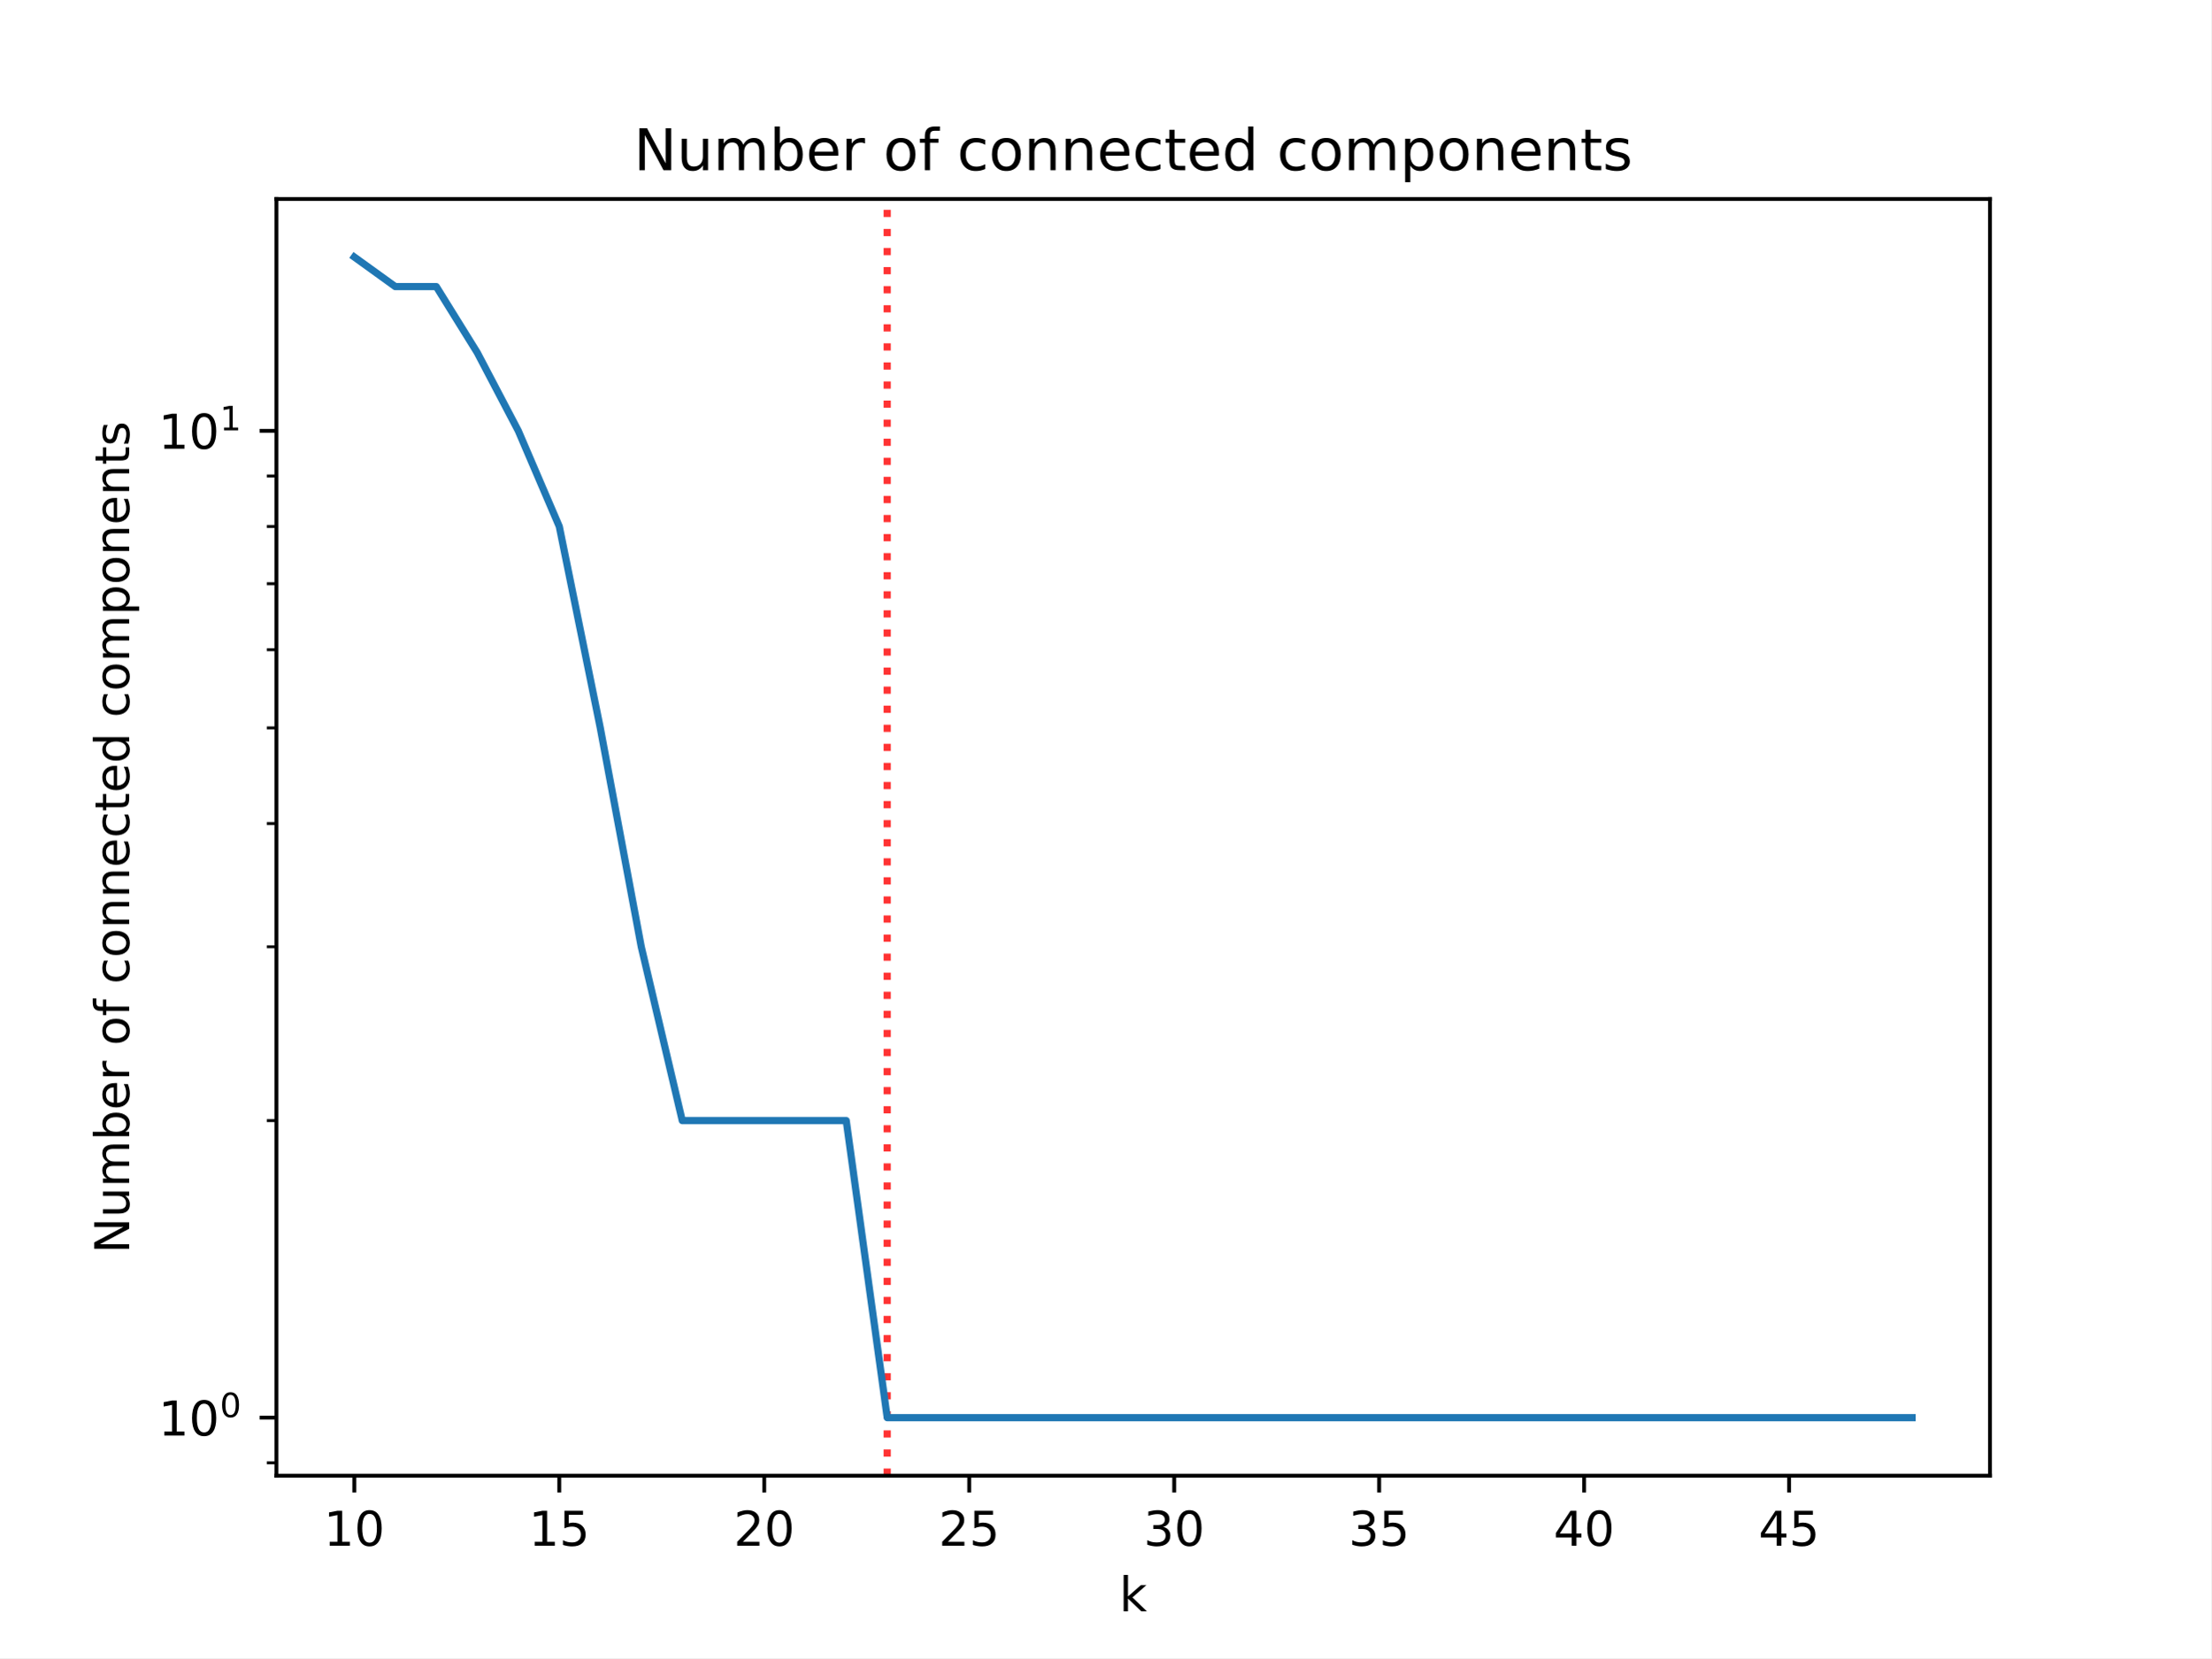
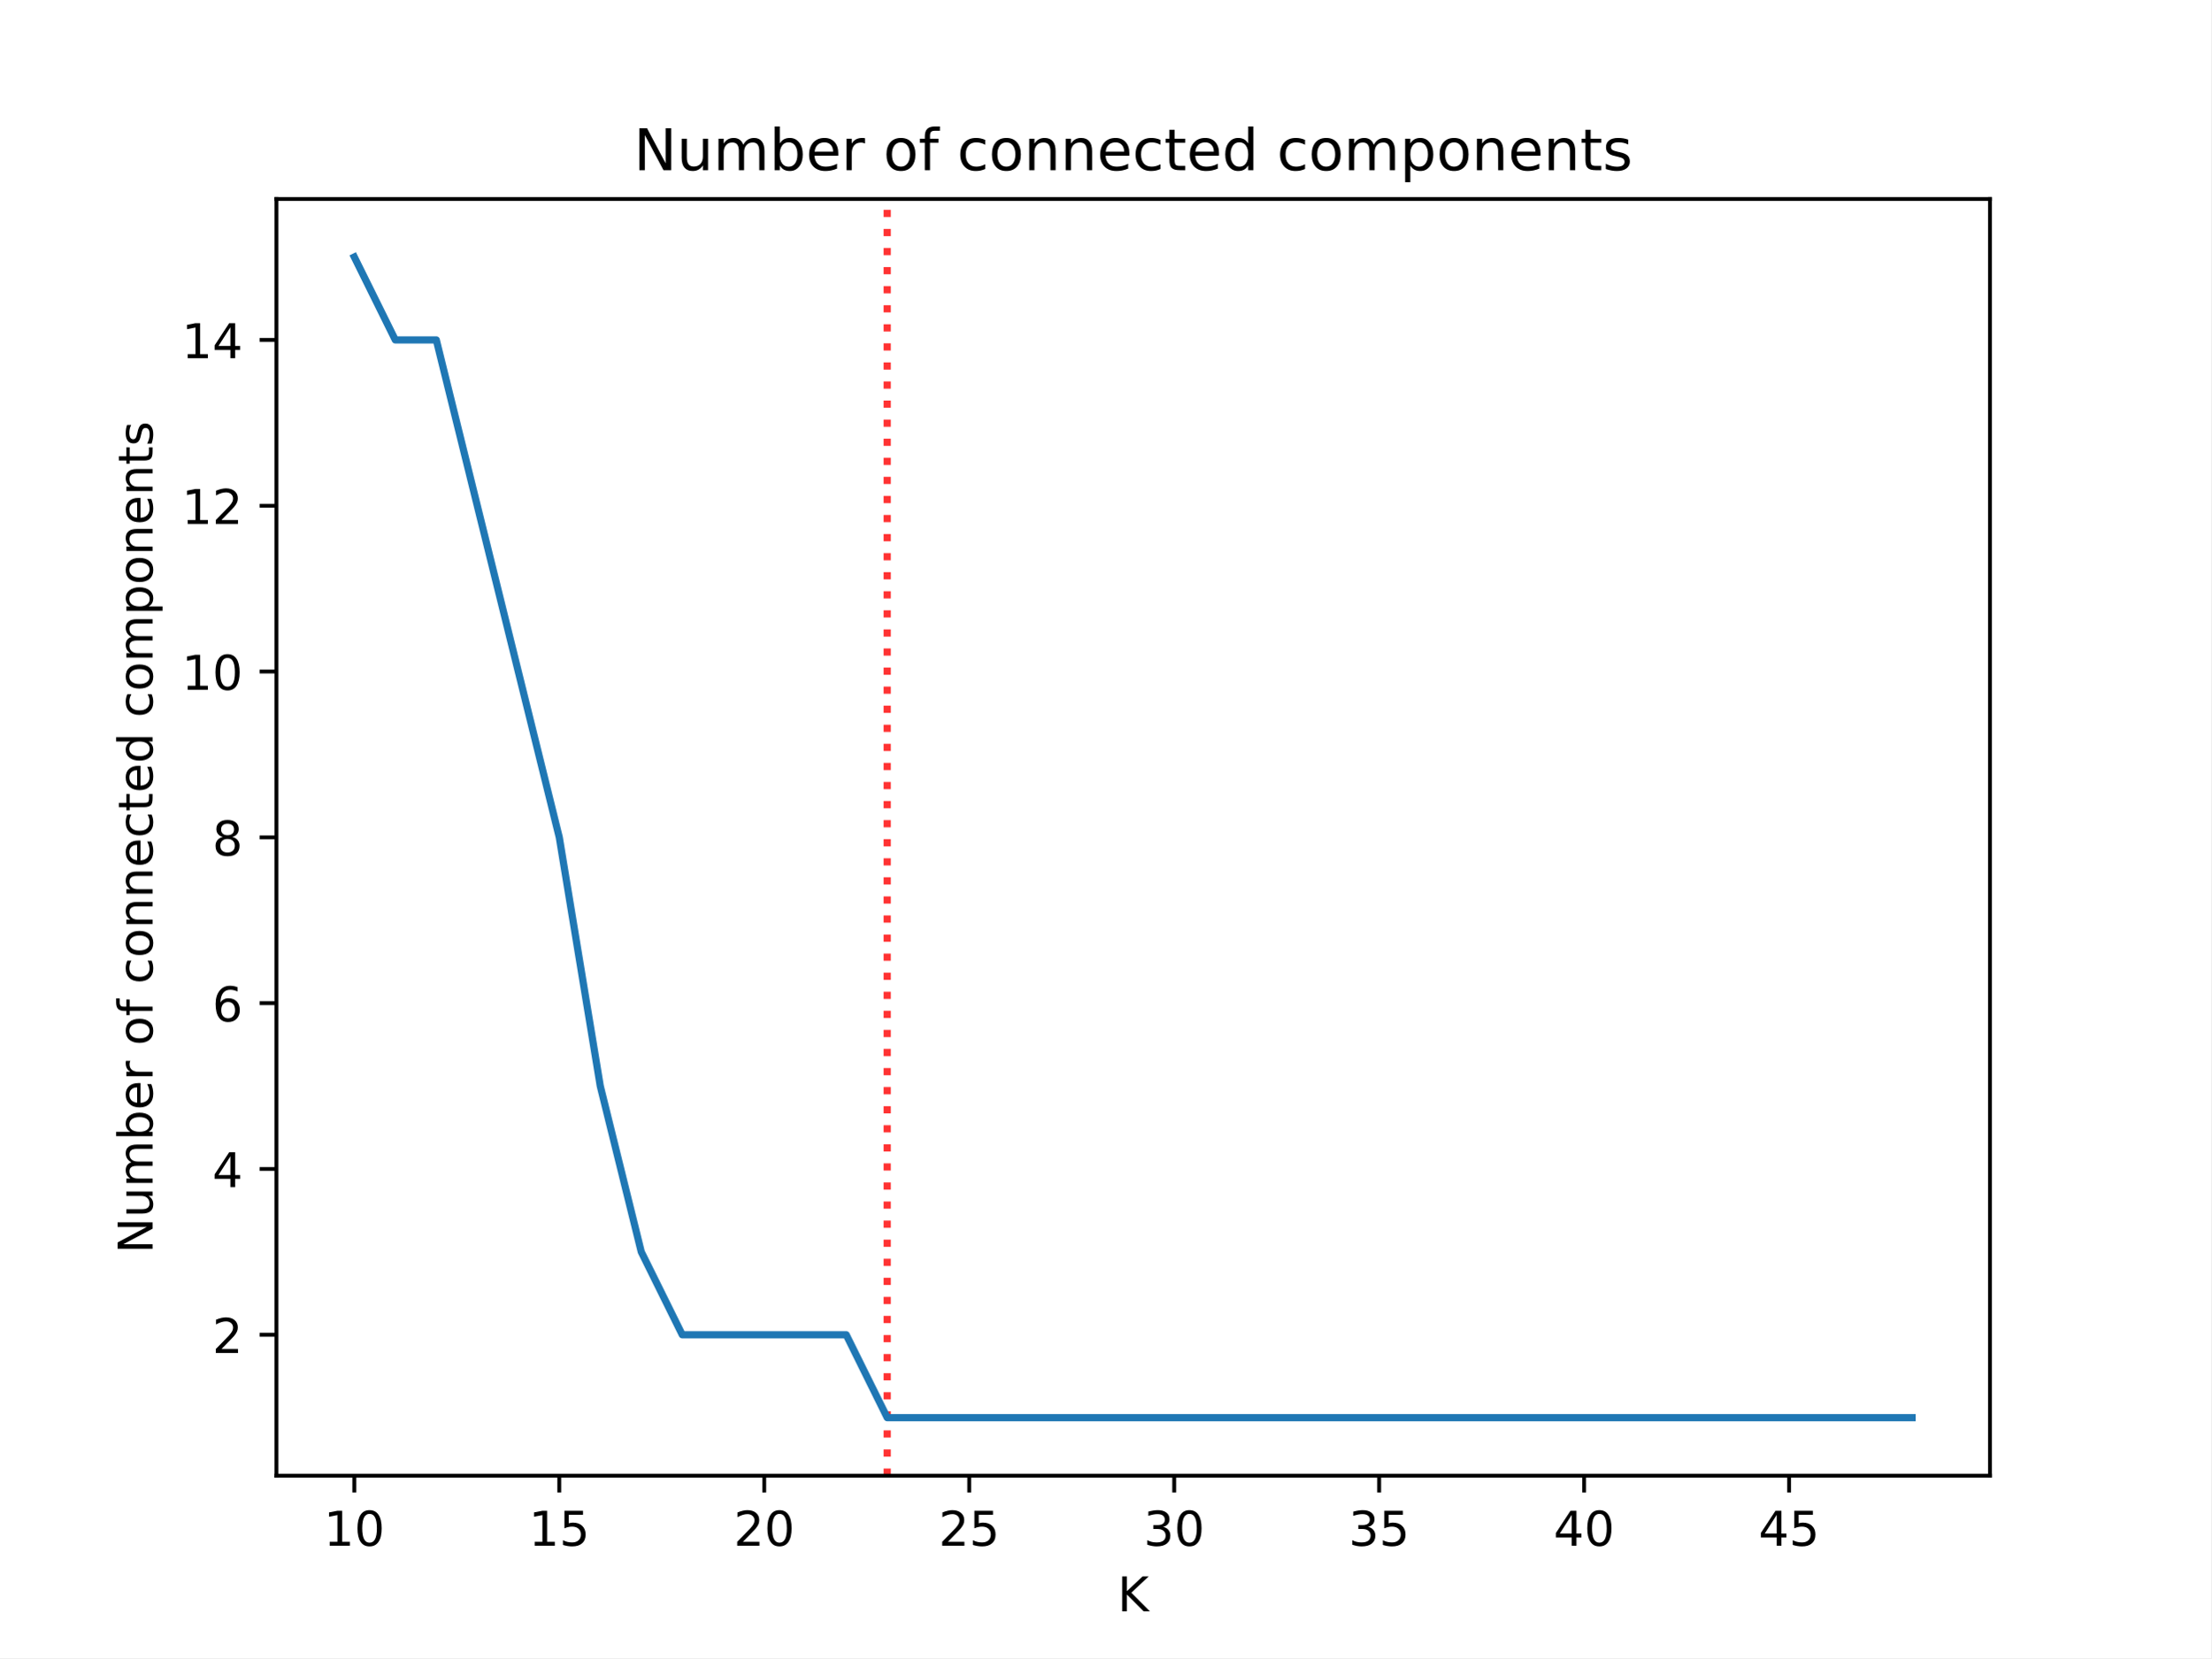
<svg xmlns="http://www.w3.org/2000/svg" xmlns:xlink="http://www.w3.org/1999/xlink" width="460.8pt" height="345.6pt" viewBox="0 0 460.8 345.6" version="1.1">
  <defs>
    <style type="text/css">*{stroke-linejoin: round; stroke-linecap: butt}</style>
  </defs>
  <g id="figure_1">
    <g id="patch_1">
      <path d="M 0 345.6  L 460.8 345.6  L 460.8 0  L 0 0  z " style="fill: #ffffff" />
    </g>
    <g id="axes_1">
      <g id="patch_2">
        <path d="M 57.6 307.584  L 414.72 307.584  L 414.72 41.472  L 57.6 41.472  z " style="fill: #ffffff" />
      </g>
      <g id="matplotlib.axis_1">
        <g id="xtick_1">
          <g id="line2d_1">
            <defs>
-               <path id="m22dee314af" d="M 0 0  L 0 3.5  " style="stroke: #000000; stroke-width: 0.8" />
+               <path id="md459bd0328" d="M 0 0  L 0 3.5  " style="stroke: #000000; stroke-width: 0.8" />
            </defs>
            <g>
-               <use xlink:href="#m22dee314af" x="73.833" y="307.584" style="stroke: #000000; stroke-width: 0.8" />
+               <use xlink:href="#md459bd0328" x="73.833" y="307.584" style="stroke: #000000; stroke-width: 0.8" />
            </g>
          </g>
          <g id="text_1">
-             <g transform="translate(67.47023 322.1824)scale(0.1 -0.1)">
+             <g transform="translate(67.47023 322.1824) scale(0.1 -0.1)">
              <defs>
                <path id="DejaVuSans-31" d="M 794 531  L 1825 531  L 1825 4091  L 703 3866  L 703 4441  L 1819 4666  L 2450 4666  L 2450 531  L 3481 531  L 3481 0  L 794 0  L 794 531  z " transform="scale(0.015625)" />
                <path id="DejaVuSans-30" d="M 2034 4250  Q 1547 4250 1301 3770  Q 1056 3291 1056 2328  Q 1056 1369 1301 889  Q 1547 409 2034 409  Q 2525 409 2770 889  Q 3016 1369 3016 2328  Q 3016 3291 2770 3770  Q 2525 4250 2034 4250  z M 2034 4750  Q 2819 4750 3233 4129  Q 3647 3509 3647 2328  Q 3647 1150 3233 529  Q 2819 -91 2034 -91  Q 1250 -91 836 529  Q 422 1150 422 2328  Q 422 3509 836 4129  Q 1250 4750 2034 4750  z " transform="scale(0.015625)" />
              </defs>
              <use xlink:href="#DejaVuSans-31" />
-               <use xlink:href="#DejaVuSans-30" x="63.623" />
+               <use xlink:href="#DejaVuSans-30" transform="translate(63.62305 0)" />
            </g>
          </g>
        </g>
        <g id="xtick_2">
          <g id="line2d_2">
            <g>
-               <use xlink:href="#m22dee314af" x="116.55" y="307.584" style="stroke: #000000; stroke-width: 0.8" />
+               <use xlink:href="#md459bd0328" x="116.55" y="307.584" style="stroke: #000000; stroke-width: 0.8" />
            </g>
          </g>
          <g id="text_2">
-             <g transform="translate(110.1879 322.1824)scale(0.1 -0.1)">
+             <g transform="translate(110.1879 322.1824) scale(0.1 -0.1)">
              <defs>
                <path id="DejaVuSans-35" d="M 691 4666  L 3169 4666  L 3169 4134  L 1269 4134  L 1269 2991  Q 1406 3038 1543 3061  Q 1681 3084 1819 3084  Q 2600 3084 3056 2656  Q 3513 2228 3513 1497  Q 3513 744 3044 326  Q 2575 -91 1722 -91  Q 1428 -91 1123 -41  Q 819 9 494 109  L 494 744  Q 775 591 1075 516  Q 1375 441 1709 441  Q 2250 441 2565 725  Q 2881 1009 2881 1497  Q 2881 1984 2565 2268  Q 2250 2553 1709 2553  Q 1456 2553 1204 2497  Q 953 2441 691 2322  L 691 4666  z " transform="scale(0.015625)" />
              </defs>
              <use xlink:href="#DejaVuSans-31" />
-               <use xlink:href="#DejaVuSans-35" x="63.623" />
+               <use xlink:href="#DejaVuSans-35" transform="translate(63.62305 0)" />
            </g>
          </g>
        </g>
        <g id="xtick_3">
          <g id="line2d_3">
            <g>
-               <use xlink:href="#m22dee314af" x="159.268" y="307.584" style="stroke: #000000; stroke-width: 0.8" />
+               <use xlink:href="#md459bd0328" x="159.268" y="307.584" style="stroke: #000000; stroke-width: 0.8" />
            </g>
          </g>
          <g id="text_3">
-             <g transform="translate(152.9056 322.1824)scale(0.1 -0.1)">
+             <g transform="translate(152.9056 322.1824) scale(0.1 -0.1)">
              <defs>
                <path id="DejaVuSans-32" d="M 1228 531  L 3431 531  L 3431 0  L 469 0  L 469 531  Q 828 903 1448 1529  Q 2069 2156 2228 2338  Q 2531 2678 2651 2914  Q 2772 3150 2772 3378  Q 2772 3750 2511 3984  Q 2250 4219 1831 4219  Q 1534 4219 1204 4116  Q 875 4013 500 3803  L 500 4441  Q 881 4594 1212 4672  Q 1544 4750 1819 4750  Q 2544 4750 2975 4387  Q 3406 4025 3406 3419  Q 3406 3131 3298 2873  Q 3191 2616 2906 2266  Q 2828 2175 2409 1742  Q 1991 1309 1228 531  z " transform="scale(0.015625)" />
              </defs>
              <use xlink:href="#DejaVuSans-32" />
-               <use xlink:href="#DejaVuSans-30" x="63.623" />
+               <use xlink:href="#DejaVuSans-30" transform="translate(63.62305 0)" />
            </g>
          </g>
        </g>
        <g id="xtick_4">
          <g id="line2d_4">
            <g>
-               <use xlink:href="#m22dee314af" x="201.986" y="307.584" style="stroke: #000000; stroke-width: 0.8" />
+               <use xlink:href="#md459bd0328" x="201.986" y="307.584" style="stroke: #000000; stroke-width: 0.8" />
            </g>
          </g>
          <g id="text_4">
-             <g transform="translate(195.6233 322.1824)scale(0.1 -0.1)">
+             <g transform="translate(195.6233 322.1824) scale(0.1 -0.1)">
              <use xlink:href="#DejaVuSans-32" />
-               <use xlink:href="#DejaVuSans-35" x="63.623" />
+               <use xlink:href="#DejaVuSans-35" transform="translate(63.62305 0)" />
            </g>
          </g>
        </g>
        <g id="xtick_5">
          <g id="line2d_5">
            <g>
-               <use xlink:href="#m22dee314af" x="244.704" y="307.584" style="stroke: #000000; stroke-width: 0.8" />
+               <use xlink:href="#md459bd0328" x="244.704" y="307.584" style="stroke: #000000; stroke-width: 0.8" />
            </g>
          </g>
          <g id="text_5">
-             <g transform="translate(238.341 322.1824)scale(0.1 -0.1)">
+             <g transform="translate(238.341 322.1824) scale(0.1 -0.1)">
              <defs>
                <path id="DejaVuSans-33" d="M 2597 2516  Q 3050 2419 3304 2112  Q 3559 1806 3559 1356  Q 3559 666 3084 287  Q 2609 -91 1734 -91  Q 1441 -91 1130 -33  Q 819 25 488 141  L 488 750  Q 750 597 1062 519  Q 1375 441 1716 441  Q 2309 441 2620 675  Q 2931 909 2931 1356  Q 2931 1769 2642 2001  Q 2353 2234 1838 2234  L 1294 2234  L 1294 2753  L 1863 2753  Q 2328 2753 2575 2939  Q 2822 3125 2822 3475  Q 2822 3834 2567 4026  Q 2313 4219 1838 4219  Q 1578 4219 1281 4162  Q 984 4106 628 3988  L 628 4550  Q 988 4650 1302 4700  Q 1616 4750 1894 4750  Q 2613 4750 3031 4423  Q 3450 4097 3450 3541  Q 3450 3153 3228 2886  Q 3006 2619 2597 2516  z " transform="scale(0.015625)" />
              </defs>
              <use xlink:href="#DejaVuSans-33" />
-               <use xlink:href="#DejaVuSans-30" x="63.623" />
+               <use xlink:href="#DejaVuSans-30" transform="translate(63.62305 0)" />
            </g>
          </g>
        </g>
        <g id="xtick_6">
          <g id="line2d_6">
            <g>
-               <use xlink:href="#m22dee314af" x="287.421" y="307.584" style="stroke: #000000; stroke-width: 0.8" />
+               <use xlink:href="#md459bd0328" x="287.421" y="307.584" style="stroke: #000000; stroke-width: 0.8" />
            </g>
          </g>
          <g id="text_6">
-             <g transform="translate(281.0587 322.1824)scale(0.1 -0.1)">
+             <g transform="translate(281.0587 322.1824) scale(0.1 -0.1)">
              <use xlink:href="#DejaVuSans-33" />
-               <use xlink:href="#DejaVuSans-35" x="63.623" />
+               <use xlink:href="#DejaVuSans-35" transform="translate(63.62305 0)" />
            </g>
          </g>
        </g>
        <g id="xtick_7">
          <g id="line2d_7">
            <g>
-               <use xlink:href="#m22dee314af" x="330.139" y="307.584" style="stroke: #000000; stroke-width: 0.8" />
+               <use xlink:href="#md459bd0328" x="330.139" y="307.584" style="stroke: #000000; stroke-width: 0.8" />
            </g>
          </g>
          <g id="text_7">
-             <g transform="translate(323.7764 322.1824)scale(0.1 -0.1)">
+             <g transform="translate(323.7764 322.1824) scale(0.1 -0.1)">
              <defs>
                <path id="DejaVuSans-34" d="M 2419 4116  L 825 1625  L 2419 1625  L 2419 4116  z M 2253 4666  L 3047 4666  L 3047 1625  L 3713 1625  L 3713 1100  L 3047 1100  L 3047 0  L 2419 0  L 2419 1100  L 313 1100  L 313 1709  L 2253 4666  z " transform="scale(0.015625)" />
              </defs>
              <use xlink:href="#DejaVuSans-34" />
-               <use xlink:href="#DejaVuSans-30" x="63.623" />
+               <use xlink:href="#DejaVuSans-30" transform="translate(63.62305 0)" />
            </g>
          </g>
        </g>
        <g id="xtick_8">
          <g id="line2d_8">
            <g>
-               <use xlink:href="#m22dee314af" x="372.857" y="307.584" style="stroke: #000000; stroke-width: 0.8" />
+               <use xlink:href="#md459bd0328" x="372.857" y="307.584" style="stroke: #000000; stroke-width: 0.8" />
            </g>
          </g>
          <g id="text_8">
-             <g transform="translate(366.4942 322.1824)scale(0.1 -0.1)">
+             <g transform="translate(366.4942 322.1824) scale(0.1 -0.1)">
              <use xlink:href="#DejaVuSans-34" />
-               <use xlink:href="#DejaVuSans-35" x="63.623" />
+               <use xlink:href="#DejaVuSans-35" transform="translate(63.62305 0)" />
            </g>
          </g>
        </g>
        <g id="text_9">
-           <g transform="translate(233.2647 335.8606)scale(0.1 -0.1)">
+           <g transform="translate(232.8811 335.8606) scale(0.1 -0.1)">
            <defs>
-               <path id="DejaVuSans-6b" d="M 581 4863  L 1159 4863  L 1159 1991  L 2875 3500  L 3609 3500  L 1753 1863  L 3688 0  L 2938 0  L 1159 1709  L 1159 0  L 581 0  L 581 4863  z " transform="scale(0.015625)" />
+               <path id="DejaVuSans-4b" d="M 628 4666  L 1259 4666  L 1259 2694  L 3353 4666  L 4166 4666  L 1850 2491  L 4331 0  L 3500 0  L 1259 2247  L 1259 0  L 628 0  L 628 4666  z " transform="scale(0.015625)" />
            </defs>
-             <use xlink:href="#DejaVuSans-6b" />
+             <use xlink:href="#DejaVuSans-4b" />
          </g>
        </g>
      </g>
      <g id="matplotlib.axis_2">
        <g id="ytick_1">
          <g id="line2d_9">
            <defs>
-               <path id="m552bb4e911" d="M 0 0  L -3.5 0  " style="stroke: #000000; stroke-width: 0.8" />
+               <path id="ma2ff7b4ae8" d="M 0 0  L -3.5 0  " style="stroke: #000000; stroke-width: 0.8" />
            </defs>
            <g>
-               <use xlink:href="#m552bb4e911" x="57.6" y="295.488" style="stroke: #000000; stroke-width: 0.8" />
+               <use xlink:href="#ma2ff7b4ae8" x="57.6" y="278.208" style="stroke: #000000; stroke-width: 0.8" />
            </g>
          </g>
          <g id="text_10">
-             <g transform="translate(33 299.2872)scale(0.1 -0.1)">
-               <use xlink:href="#DejaVuSans-31" transform="translate(0 0.765625)" />
-               <use xlink:href="#DejaVuSans-30" transform="translate(63.62305 0.765625)" />
-               <use xlink:href="#DejaVuSans-30" transform="translate(128.2031 39.04688)scale(0.7)" />
+             <g transform="translate(44.2375 282.0072) scale(0.1 -0.1)">
+               <use xlink:href="#DejaVuSans-32" />
            </g>
          </g>
        </g>
        <g id="ytick_2">
          <g id="line2d_10">
            <g>
-               <use xlink:href="#m552bb4e911" x="57.6" y="89.79" style="stroke: #000000; stroke-width: 0.8" />
+               <use xlink:href="#ma2ff7b4ae8" x="57.6" y="243.648" style="stroke: #000000; stroke-width: 0.8" />
            </g>
          </g>
          <g id="text_11">
-             <g transform="translate(33 93.58889)scale(0.1 -0.1)">
-               <use xlink:href="#DejaVuSans-31" transform="translate(0 0.684375)" />
-               <use xlink:href="#DejaVuSans-30" transform="translate(63.62305 0.684375)" />
-               <use xlink:href="#DejaVuSans-31" transform="translate(128.2031 38.96563)scale(0.7)" />
+             <g transform="translate(44.2375 247.4472) scale(0.1 -0.1)">
+               <use xlink:href="#DejaVuSans-34" />
            </g>
          </g>
        </g>
        <g id="ytick_3">
          <g id="line2d_11">
-             <defs>
-               <path id="mb77734542b" d="M 0 0  L -2 0  " style="stroke: #000000; stroke-width: 0.6" />
-             </defs>
-             <g>
-               <use xlink:href="#mb77734542b" x="57.6" y="304.9" style="stroke: #000000; stroke-width: 0.6" />
+             <g>
+               <use xlink:href="#ma2ff7b4ae8" x="57.6" y="209.088" style="stroke: #000000; stroke-width: 0.8" />
+             </g>
+           </g>
+           <g id="text_12">
+             <g transform="translate(44.2375 212.8872) scale(0.1 -0.1)">
+               <defs>
+                 <path id="DejaVuSans-36" d="M 2113 2584  Q 1688 2584 1439 2293  Q 1191 2003 1191 1497  Q 1191 994 1439 701  Q 1688 409 2113 409  Q 2538 409 2786 701  Q 3034 994 3034 1497  Q 3034 2003 2786 2293  Q 2538 2584 2113 2584  z M 3366 4563  L 3366 3988  Q 3128 4100 2886 4159  Q 2644 4219 2406 4219  Q 1781 4219 1451 3797  Q 1122 3375 1075 2522  Q 1259 2794 1537 2939  Q 1816 3084 2150 3084  Q 2853 3084 3261 2657  Q 3669 2231 3669 1497  Q 3669 778 3244 343  Q 2819 -91 2113 -91  Q 1303 -91 875 529  Q 447 1150 447 2328  Q 447 3434 972 4092  Q 1497 4750 2381 4750  Q 2619 4750 2861 4703  Q 3103 4656 3366 4563  z " transform="scale(0.015625)" />
+               </defs>
+               <use xlink:href="#DejaVuSans-36" />
            </g>
          </g>
        </g>
        <g id="ytick_4">
          <g id="line2d_12">
            <g>
-               <use xlink:href="#mb77734542b" x="57.6" y="233.567" style="stroke: #000000; stroke-width: 0.6" />
+               <use xlink:href="#ma2ff7b4ae8" x="57.6" y="174.528" style="stroke: #000000; stroke-width: 0.8" />
+             </g>
+           </g>
+           <g id="text_13">
+             <g transform="translate(44.2375 178.3272) scale(0.1 -0.1)">
+               <defs>
+                 <path id="DejaVuSans-38" d="M 2034 2216  Q 1584 2216 1326 1975  Q 1069 1734 1069 1313  Q 1069 891 1326 650  Q 1584 409 2034 409  Q 2484 409 2743 651  Q 3003 894 3003 1313  Q 3003 1734 2745 1975  Q 2488 2216 2034 2216  z M 1403 2484  Q 997 2584 770 2862  Q 544 3141 544 3541  Q 544 4100 942 4425  Q 1341 4750 2034 4750  Q 2731 4750 3128 4425  Q 3525 4100 3525 3541  Q 3525 3141 3298 2862  Q 3072 2584 2669 2484  Q 3125 2378 3379 2068  Q 3634 1759 3634 1313  Q 3634 634 3220 271  Q 2806 -91 2034 -91  Q 1263 -91 848 271  Q 434 634 434 1313  Q 434 1759 690 2068  Q 947 2378 1403 2484  z M 1172 3481  Q 1172 3119 1398 2916  Q 1625 2713 2034 2713  Q 2441 2713 2670 2916  Q 2900 3119 2900 3481  Q 2900 3844 2670 4047  Q 2441 4250 2034 4250  Q 1625 4250 1398 4047  Q 1172 3844 1172 3481  z " transform="scale(0.015625)" />
+               </defs>
+               <use xlink:href="#DejaVuSans-38" />
            </g>
          </g>
        </g>
        <g id="ytick_5">
          <g id="line2d_13">
            <g>
-               <use xlink:href="#mb77734542b" x="57.6" y="197.345" style="stroke: #000000; stroke-width: 0.6" />
+               <use xlink:href="#ma2ff7b4ae8" x="57.6" y="139.968" style="stroke: #000000; stroke-width: 0.8" />
+             </g>
+           </g>
+           <g id="text_14">
+             <g transform="translate(37.875 143.7672) scale(0.1 -0.1)">
+               <use xlink:href="#DejaVuSans-31" />
+               <use xlink:href="#DejaVuSans-30" transform="translate(63.62305 0)" />
            </g>
          </g>
        </g>
        <g id="ytick_6">
          <g id="line2d_14">
            <g>
-               <use xlink:href="#mb77734542b" x="57.6" y="171.645" style="stroke: #000000; stroke-width: 0.6" />
+               <use xlink:href="#ma2ff7b4ae8" x="57.6" y="105.408" style="stroke: #000000; stroke-width: 0.8" />
+             </g>
+           </g>
+           <g id="text_15">
+             <g transform="translate(37.875 109.2072) scale(0.1 -0.1)">
+               <use xlink:href="#DejaVuSans-31" />
+               <use xlink:href="#DejaVuSans-32" transform="translate(63.62305 0)" />
            </g>
          </g>
        </g>
        <g id="ytick_7">
          <g id="line2d_15">
            <g>
-               <use xlink:href="#mb77734542b" x="57.6" y="151.711" style="stroke: #000000; stroke-width: 0.6" />
-             </g>
-           </g>
-         </g>
-         <g id="ytick_8">
-           <g id="line2d_16">
-             <g>
-               <use xlink:href="#mb77734542b" x="57.6" y="135.424" style="stroke: #000000; stroke-width: 0.6" />
-             </g>
-           </g>
-         </g>
-         <g id="ytick_9">
-           <g id="line2d_17">
-             <g>
-               <use xlink:href="#mb77734542b" x="57.6" y="121.653" style="stroke: #000000; stroke-width: 0.6" />
-             </g>
-           </g>
-         </g>
-         <g id="ytick_10">
-           <g id="line2d_18">
-             <g>
-               <use xlink:href="#mb77734542b" x="57.6" y="109.724" style="stroke: #000000; stroke-width: 0.6" />
-             </g>
-           </g>
-         </g>
-         <g id="ytick_11">
-           <g id="line2d_19">
-             <g>
-               <use xlink:href="#mb77734542b" x="57.6" y="99.202" style="stroke: #000000; stroke-width: 0.6" />
-             </g>
-           </g>
-         </g>
-         <g id="text_12">
-           <g transform="translate(26.92031 261.2749)rotate(-90)scale(0.1 -0.1)">
+               <use xlink:href="#ma2ff7b4ae8" x="57.6" y="70.848" style="stroke: #000000; stroke-width: 0.8" />
+             </g>
+           </g>
+           <g id="text_16">
+             <g transform="translate(37.875 74.64722) scale(0.1 -0.1)">
+               <use xlink:href="#DejaVuSans-31" />
+               <use xlink:href="#DejaVuSans-34" transform="translate(63.62305 0)" />
+             </g>
+           </g>
+         </g>
+         <g id="text_17">
+           <g transform="translate(31.79531 261.2749) rotate(-90) scale(0.1 -0.1)">
            <defs>
              <path id="DejaVuSans-4e" d="M 628 4666  L 1478 4666  L 3547 763  L 3547 4666  L 4159 4666  L 4159 0  L 3309 0  L 1241 3903  L 1241 0  L 628 0  L 628 4666  z " transform="scale(0.015625)" />
              <path id="DejaVuSans-75" d="M 544 1381  L 544 3500  L 1119 3500  L 1119 1403  Q 1119 906 1312 657  Q 1506 409 1894 409  Q 2359 409 2629 706  Q 2900 1003 2900 1516  L 2900 3500  L 3475 3500  L 3475 0  L 2900 0  L 2900 538  Q 2691 219 2414 64  Q 2138 -91 1772 -91  Q 1169 -91 856 284  Q 544 659 544 1381  z M 1991 3584  L 1991 3584  z " transform="scale(0.015625)" />
              <path id="DejaVuSans-6d" d="M 3328 2828  Q 3544 3216 3844 3400  Q 4144 3584 4550 3584  Q 5097 3584 5394 3201  Q 5691 2819 5691 2113  L 5691 0  L 5113 0  L 5113 2094  Q 5113 2597 4934 2840  Q 4756 3084 4391 3084  Q 3944 3084 3684 2787  Q 3425 2491 3425 1978  L 3425 0  L 2847 0  L 2847 2094  Q 2847 2600 2669 2842  Q 2491 3084 2119 3084  Q 1678 3084 1418 2786  Q 1159 2488 1159 1978  L 1159 0  L 581 0  L 581 3500  L 1159 3500  L 1159 2956  Q 1356 3278 1631 3431  Q 1906 3584 2284 3584  Q 2666 3584 2933 3390  Q 3200 3197 3328 2828  z " transform="scale(0.015625)" />
              <path id="DejaVuSans-62" d="M 3116 1747  Q 3116 2381 2855 2742  Q 2594 3103 2138 3103  Q 1681 3103 1420 2742  Q 1159 2381 1159 1747  Q 1159 1113 1420 752  Q 1681 391 2138 391  Q 2594 391 2855 752  Q 3116 1113 3116 1747  z M 1159 2969  Q 1341 3281 1617 3432  Q 1894 3584 2278 3584  Q 2916 3584 3314 3078  Q 3713 2572 3713 1747  Q 3713 922 3314 415  Q 2916 -91 2278 -91  Q 1894 -91 1617 61  Q 1341 213 1159 525  L 1159 0  L 581 0  L 581 4863  L 1159 4863  L 1159 2969  z " transform="scale(0.015625)" />
              <path id="DejaVuSans-65" d="M 3597 1894  L 3597 1613  L 953 1613  Q 991 1019 1311 708  Q 1631 397 2203 397  Q 2534 397 2845 478  Q 3156 559 3463 722  L 3463 178  Q 3153 47 2828 -22  Q 2503 -91 2169 -91  Q 1331 -91 842 396  Q 353 884 353 1716  Q 353 2575 817 3079  Q 1281 3584 2069 3584  Q 2775 3584 3186 3129  Q 3597 2675 3597 1894  z M 3022 2063  Q 3016 2534 2758 2815  Q 2500 3097 2075 3097  Q 1594 3097 1305 2825  Q 1016 2553 972 2059  L 3022 2063  z " transform="scale(0.015625)" />
              <path id="DejaVuSans-72" d="M 2631 2963  Q 2534 3019 2420 3045  Q 2306 3072 2169 3072  Q 1681 3072 1420 2755  Q 1159 2438 1159 1844  L 1159 0  L 581 0  L 581 3500  L 1159 3500  L 1159 2956  Q 1341 3275 1631 3429  Q 1922 3584 2338 3584  Q 2397 3584 2469 3576  Q 2541 3569 2628 3553  L 2631 2963  z " transform="scale(0.015625)" />
              <path id="DejaVuSans-20" transform="scale(0.015625)" />
              <path id="DejaVuSans-6f" d="M 1959 3097  Q 1497 3097 1228 2736  Q 959 2375 959 1747  Q 959 1119 1226 758  Q 1494 397 1959 397  Q 2419 397 2687 759  Q 2956 1122 2956 1747  Q 2956 2369 2687 2733  Q 2419 3097 1959 3097  z M 1959 3584  Q 2709 3584 3137 3096  Q 3566 2609 3566 1747  Q 3566 888 3137 398  Q 2709 -91 1959 -91  Q 1206 -91 779 398  Q 353 888 353 1747  Q 353 2609 779 3096  Q 1206 3584 1959 3584  z " transform="scale(0.015625)" />
              <path id="DejaVuSans-66" d="M 2375 4863  L 2375 4384  L 1825 4384  Q 1516 4384 1395 4259  Q 1275 4134 1275 3809  L 1275 3500  L 2222 3500  L 2222 3053  L 1275 3053  L 1275 0  L 697 0  L 697 3053  L 147 3053  L 147 3500  L 697 3500  L 697 3744  Q 697 4328 969 4595  Q 1241 4863 1831 4863  L 2375 4863  z " transform="scale(0.015625)" />
              <path id="DejaVuSans-63" d="M 3122 3366  L 3122 2828  Q 2878 2963 2633 3030  Q 2388 3097 2138 3097  Q 1578 3097 1268 2742  Q 959 2388 959 1747  Q 959 1106 1268 751  Q 1578 397 2138 397  Q 2388 397 2633 464  Q 2878 531 3122 666  L 3122 134  Q 2881 22 2623 -34  Q 2366 -91 2075 -91  Q 1284 -91 818 406  Q 353 903 353 1747  Q 353 2603 823 3093  Q 1294 3584 2113 3584  Q 2378 3584 2631 3529  Q 2884 3475 3122 3366  z " transform="scale(0.015625)" />
              <path id="DejaVuSans-6e" d="M 3513 2113  L 3513 0  L 2938 0  L 2938 2094  Q 2938 2591 2744 2837  Q 2550 3084 2163 3084  Q 1697 3084 1428 2787  Q 1159 2491 1159 1978  L 1159 0  L 581 0  L 581 3500  L 1159 3500  L 1159 2956  Q 1366 3272 1645 3428  Q 1925 3584 2291 3584  Q 2894 3584 3203 3211  Q 3513 2838 3513 2113  z " transform="scale(0.015625)" />
              <path id="DejaVuSans-74" d="M 1172 4494  L 1172 3500  L 2356 3500  L 2356 3053  L 1172 3053  L 1172 1153  Q 1172 725 1289 603  Q 1406 481 1766 481  L 2356 481  L 2356 0  L 1766 0  Q 1100 0 847 248  Q 594 497 594 1153  L 594 3053  L 172 3053  L 172 3500  L 594 3500  L 594 4494  L 1172 4494  z " transform="scale(0.015625)" />
              <path id="DejaVuSans-64" d="M 2906 2969  L 2906 4863  L 3481 4863  L 3481 0  L 2906 0  L 2906 525  Q 2725 213 2448 61  Q 2172 -91 1784 -91  Q 1150 -91 751 415  Q 353 922 353 1747  Q 353 2572 751 3078  Q 1150 3584 1784 3584  Q 2172 3584 2448 3432  Q 2725 3281 2906 2969  z M 947 1747  Q 947 1113 1208 752  Q 1469 391 1925 391  Q 2381 391 2643 752  Q 2906 1113 2906 1747  Q 2906 2381 2643 2742  Q 2381 3103 1925 3103  Q 1469 3103 1208 2742  Q 947 2381 947 1747  z " transform="scale(0.015625)" />
              <path id="DejaVuSans-70" d="M 1159 525  L 1159 -1331  L 581 -1331  L 581 3500  L 1159 3500  L 1159 2969  Q 1341 3281 1617 3432  Q 1894 3584 2278 3584  Q 2916 3584 3314 3078  Q 3713 2572 3713 1747  Q 3713 922 3314 415  Q 2916 -91 2278 -91  Q 1894 -91 1617 61  Q 1341 213 1159 525  z M 3116 1747  Q 3116 2381 2855 2742  Q 2594 3103 2138 3103  Q 1681 3103 1420 2742  Q 1159 2381 1159 1747  Q 1159 1113 1420 752  Q 1681 391 2138 391  Q 2594 391 2855 752  Q 3116 1113 3116 1747  z " transform="scale(0.015625)" />
              <path id="DejaVuSans-73" d="M 2834 3397  L 2834 2853  Q 2591 2978 2328 3040  Q 2066 3103 1784 3103  Q 1356 3103 1142 2972  Q 928 2841 928 2578  Q 928 2378 1081 2264  Q 1234 2150 1697 2047  L 1894 2003  Q 2506 1872 2764 1633  Q 3022 1394 3022 966  Q 3022 478 2636 193  Q 2250 -91 1575 -91  Q 1294 -91 989 -36  Q 684 19 347 128  L 347 722  Q 666 556 975 473  Q 1284 391 1588 391  Q 1994 391 2212 530  Q 2431 669 2431 922  Q 2431 1156 2273 1281  Q 2116 1406 1581 1522  L 1381 1569  Q 847 1681 609 1914  Q 372 2147 372 2553  Q 372 3047 722 3315  Q 1072 3584 1716 3584  Q 2034 3584 2315 3537  Q 2597 3491 2834 3397  z " transform="scale(0.015625)" />
            </defs>
            <use xlink:href="#DejaVuSans-4e" />
-             <use xlink:href="#DejaVuSans-75" x="74.805" />
-             <use xlink:href="#DejaVuSans-6d" x="138.184" />
-             <use xlink:href="#DejaVuSans-62" x="235.596" />
-             <use xlink:href="#DejaVuSans-65" x="299.072" />
-             <use xlink:href="#DejaVuSans-72" x="360.596" />
-             <use xlink:href="#DejaVuSans-20" x="401.709" />
-             <use xlink:href="#DejaVuSans-6f" x="433.496" />
-             <use xlink:href="#DejaVuSans-66" x="494.678" />
-             <use xlink:href="#DejaVuSans-20" x="529.883" />
-             <use xlink:href="#DejaVuSans-63" x="561.67" />
-             <use xlink:href="#DejaVuSans-6f" x="616.65" />
-             <use xlink:href="#DejaVuSans-6e" x="677.832" />
-             <use xlink:href="#DejaVuSans-6e" x="741.211" />
-             <use xlink:href="#DejaVuSans-65" x="804.59" />
-             <use xlink:href="#DejaVuSans-63" x="866.113" />
-             <use xlink:href="#DejaVuSans-74" x="921.094" />
-             <use xlink:href="#DejaVuSans-65" x="960.303" />
-             <use xlink:href="#DejaVuSans-64" x="1021.826" />
-             <use xlink:href="#DejaVuSans-20" x="1085.303" />
-             <use xlink:href="#DejaVuSans-63" x="1117.09" />
-             <use xlink:href="#DejaVuSans-6f" x="1172.07" />
-             <use xlink:href="#DejaVuSans-6d" x="1233.252" />
-             <use xlink:href="#DejaVuSans-70" x="1330.664" />
-             <use xlink:href="#DejaVuSans-6f" x="1394.141" />
-             <use xlink:href="#DejaVuSans-6e" x="1455.322" />
-             <use xlink:href="#DejaVuSans-65" x="1518.701" />
-             <use xlink:href="#DejaVuSans-6e" x="1580.225" />
-             <use xlink:href="#DejaVuSans-74" x="1643.604" />
-             <use xlink:href="#DejaVuSans-73" x="1682.812" />
-           </g>
-         </g>
-       </g>
-       <g id="line2d_20">
-         <path d="M 184.899 307.584  L 184.899 41.472  " clip-path="url(#p4be9883c2a)" style="fill: none; stroke-dasharray: 1.5,2.475; stroke-dashoffset: 0; stroke: #ff0000; stroke-opacity: 0.8; stroke-width: 1.5" />
-       </g>
-       <g id="line2d_21">
-         <path d="M 73.833 53.568  L 82.376 59.731  L 90.92 59.731  L 99.463 73.502  L 108.007 89.79  L 116.55 109.724  L 125.094 151.711  L 133.638 197.345  L 142.181 233.567  L 150.725 233.567  L 159.268 233.567  L 167.812 233.567  L 176.355 233.567  L 184.899 295.488  L 193.442 295.488  L 201.986 295.488  L 210.529 295.488  L 219.073 295.488  L 227.616 295.488  L 236.16 295.488  L 244.704 295.488  L 253.247 295.488  L 261.791 295.488  L 270.334 295.488  L 278.878 295.488  L 287.421 295.488  L 295.965 295.488  L 304.508 295.488  L 313.052 295.488  L 321.595 295.488  L 330.139 295.488  L 338.682 295.488  L 347.226 295.488  L 355.77 295.488  L 364.313 295.488  L 372.857 295.488  L 381.4 295.488  L 389.944 295.488  L 398.487 295.488  " clip-path="url(#p4be9883c2a)" style="fill: none; stroke: #1f77b4; stroke-width: 1.5; stroke-linecap: square" />
+             <use xlink:href="#DejaVuSans-75" transform="translate(74.80469 0)" />
+             <use xlink:href="#DejaVuSans-6d" transform="translate(138.1836 0)" />
+             <use xlink:href="#DejaVuSans-62" transform="translate(235.5957 0)" />
+             <use xlink:href="#DejaVuSans-65" transform="translate(299.0723 0)" />
+             <use xlink:href="#DejaVuSans-72" transform="translate(360.5957 0)" />
+             <use xlink:href="#DejaVuSans-20" transform="translate(401.709 0)" />
+             <use xlink:href="#DejaVuSans-6f" transform="translate(433.4961 0)" />
+             <use xlink:href="#DejaVuSans-66" transform="translate(494.6777 0)" />
+             <use xlink:href="#DejaVuSans-20" transform="translate(529.8828 0)" />
+             <use xlink:href="#DejaVuSans-63" transform="translate(561.6699 0)" />
+             <use xlink:href="#DejaVuSans-6f" transform="translate(616.6504 0)" />
+             <use xlink:href="#DejaVuSans-6e" transform="translate(677.832 0)" />
+             <use xlink:href="#DejaVuSans-6e" transform="translate(741.2109 0)" />
+             <use xlink:href="#DejaVuSans-65" transform="translate(804.5898 0)" />
+             <use xlink:href="#DejaVuSans-63" transform="translate(866.1133 0)" />
+             <use xlink:href="#DejaVuSans-74" transform="translate(921.0938 0)" />
+             <use xlink:href="#DejaVuSans-65" transform="translate(960.3027 0)" />
+             <use xlink:href="#DejaVuSans-64" transform="translate(1021.826 0)" />
+             <use xlink:href="#DejaVuSans-20" transform="translate(1085.303 0)" />
+             <use xlink:href="#DejaVuSans-63" transform="translate(1117.09 0)" />
+             <use xlink:href="#DejaVuSans-6f" transform="translate(1172.07 0)" />
+             <use xlink:href="#DejaVuSans-6d" transform="translate(1233.252 0)" />
+             <use xlink:href="#DejaVuSans-70" transform="translate(1330.664 0)" />
+             <use xlink:href="#DejaVuSans-6f" transform="translate(1394.141 0)" />
+             <use xlink:href="#DejaVuSans-6e" transform="translate(1455.322 0)" />
+             <use xlink:href="#DejaVuSans-65" transform="translate(1518.701 0)" />
+             <use xlink:href="#DejaVuSans-6e" transform="translate(1580.225 0)" />
+             <use xlink:href="#DejaVuSans-74" transform="translate(1643.604 0)" />
+             <use xlink:href="#DejaVuSans-73" transform="translate(1682.812 0)" />
+           </g>
+         </g>
+       </g>
+       <g id="line2d_16">
+         <path d="M 184.899 307.584  L 184.899 41.472  " clip-path="url(#p35b5214aea)" style="fill: none; stroke-dasharray: 1.5,2.475; stroke-dashoffset: 0; stroke: #ff0000; stroke-opacity: 0.8; stroke-width: 1.5" />
+       </g>
+       <g id="line2d_17">
+         <path d="M 73.833 53.568  L 82.376 70.848  L 90.92 70.848  L 99.463 105.408  L 108.007 139.968  L 116.55 174.528  L 125.094 226.368  L 133.638 260.928  L 142.181 278.208  L 150.725 278.208  L 159.268 278.208  L 167.812 278.208  L 176.355 278.208  L 184.899 295.488  L 193.442 295.488  L 201.986 295.488  L 210.529 295.488  L 219.073 295.488  L 227.616 295.488  L 236.16 295.488  L 244.704 295.488  L 253.247 295.488  L 261.791 295.488  L 270.334 295.488  L 278.878 295.488  L 287.421 295.488  L 295.965 295.488  L 304.508 295.488  L 313.052 295.488  L 321.595 295.488  L 330.139 295.488  L 338.682 295.488  L 347.226 295.488  L 355.77 295.488  L 364.313 295.488  L 372.857 295.488  L 381.4 295.488  L 389.944 295.488  L 398.487 295.488  " clip-path="url(#p35b5214aea)" style="fill: none; stroke: #1f77b4; stroke-width: 1.5; stroke-linecap: square" />
      </g>
      <g id="patch_3">
        <path d="M 57.6 307.584  L 57.6 41.472  " style="fill: none; stroke: #000000; stroke-width: 0.8; stroke-linejoin: miter; stroke-linecap: square" />
      </g>
      <g id="patch_4">
        <path d="M 414.72 307.584  L 414.72 41.472  " style="fill: none; stroke: #000000; stroke-width: 0.8; stroke-linejoin: miter; stroke-linecap: square" />
      </g>
      <g id="patch_5">
        <path d="M 57.6 307.584  L 414.72 307.584  " style="fill: none; stroke: #000000; stroke-width: 0.8; stroke-linejoin: miter; stroke-linecap: square" />
      </g>
      <g id="patch_6">
        <path d="M 57.6 41.472  L 414.72 41.472  " style="fill: none; stroke: #000000; stroke-width: 0.8; stroke-linejoin: miter; stroke-linecap: square" />
      </g>
-       <g id="text_13">
-         <g transform="translate(132.0637 35.472)scale(0.12 -0.12)">
+       <g id="text_18">
+         <g transform="translate(132.0637 35.472) scale(0.12 -0.12)">
          <use xlink:href="#DejaVuSans-4e" />
-           <use xlink:href="#DejaVuSans-75" x="74.805" />
-           <use xlink:href="#DejaVuSans-6d" x="138.184" />
-           <use xlink:href="#DejaVuSans-62" x="235.596" />
-           <use xlink:href="#DejaVuSans-65" x="299.072" />
-           <use xlink:href="#DejaVuSans-72" x="360.596" />
-           <use xlink:href="#DejaVuSans-20" x="401.709" />
-           <use xlink:href="#DejaVuSans-6f" x="433.496" />
-           <use xlink:href="#DejaVuSans-66" x="494.678" />
-           <use xlink:href="#DejaVuSans-20" x="529.883" />
-           <use xlink:href="#DejaVuSans-63" x="561.67" />
-           <use xlink:href="#DejaVuSans-6f" x="616.65" />
-           <use xlink:href="#DejaVuSans-6e" x="677.832" />
-           <use xlink:href="#DejaVuSans-6e" x="741.211" />
-           <use xlink:href="#DejaVuSans-65" x="804.59" />
-           <use xlink:href="#DejaVuSans-63" x="866.113" />
-           <use xlink:href="#DejaVuSans-74" x="921.094" />
-           <use xlink:href="#DejaVuSans-65" x="960.303" />
-           <use xlink:href="#DejaVuSans-64" x="1021.826" />
-           <use xlink:href="#DejaVuSans-20" x="1085.303" />
-           <use xlink:href="#DejaVuSans-63" x="1117.09" />
-           <use xlink:href="#DejaVuSans-6f" x="1172.07" />
-           <use xlink:href="#DejaVuSans-6d" x="1233.252" />
-           <use xlink:href="#DejaVuSans-70" x="1330.664" />
-           <use xlink:href="#DejaVuSans-6f" x="1394.141" />
-           <use xlink:href="#DejaVuSans-6e" x="1455.322" />
-           <use xlink:href="#DejaVuSans-65" x="1518.701" />
-           <use xlink:href="#DejaVuSans-6e" x="1580.225" />
-           <use xlink:href="#DejaVuSans-74" x="1643.604" />
-           <use xlink:href="#DejaVuSans-73" x="1682.812" />
+           <use xlink:href="#DejaVuSans-75" transform="translate(74.80469 0)" />
+           <use xlink:href="#DejaVuSans-6d" transform="translate(138.1836 0)" />
+           <use xlink:href="#DejaVuSans-62" transform="translate(235.5957 0)" />
+           <use xlink:href="#DejaVuSans-65" transform="translate(299.0723 0)" />
+           <use xlink:href="#DejaVuSans-72" transform="translate(360.5957 0)" />
+           <use xlink:href="#DejaVuSans-20" transform="translate(401.709 0)" />
+           <use xlink:href="#DejaVuSans-6f" transform="translate(433.4961 0)" />
+           <use xlink:href="#DejaVuSans-66" transform="translate(494.6777 0)" />
+           <use xlink:href="#DejaVuSans-20" transform="translate(529.8828 0)" />
+           <use xlink:href="#DejaVuSans-63" transform="translate(561.6699 0)" />
+           <use xlink:href="#DejaVuSans-6f" transform="translate(616.6504 0)" />
+           <use xlink:href="#DejaVuSans-6e" transform="translate(677.832 0)" />
+           <use xlink:href="#DejaVuSans-6e" transform="translate(741.2109 0)" />
+           <use xlink:href="#DejaVuSans-65" transform="translate(804.5898 0)" />
+           <use xlink:href="#DejaVuSans-63" transform="translate(866.1133 0)" />
+           <use xlink:href="#DejaVuSans-74" transform="translate(921.0938 0)" />
+           <use xlink:href="#DejaVuSans-65" transform="translate(960.3027 0)" />
+           <use xlink:href="#DejaVuSans-64" transform="translate(1021.826 0)" />
+           <use xlink:href="#DejaVuSans-20" transform="translate(1085.303 0)" />
+           <use xlink:href="#DejaVuSans-63" transform="translate(1117.09 0)" />
+           <use xlink:href="#DejaVuSans-6f" transform="translate(1172.07 0)" />
+           <use xlink:href="#DejaVuSans-6d" transform="translate(1233.252 0)" />
+           <use xlink:href="#DejaVuSans-70" transform="translate(1330.664 0)" />
+           <use xlink:href="#DejaVuSans-6f" transform="translate(1394.141 0)" />
+           <use xlink:href="#DejaVuSans-6e" transform="translate(1455.322 0)" />
+           <use xlink:href="#DejaVuSans-65" transform="translate(1518.701 0)" />
+           <use xlink:href="#DejaVuSans-6e" transform="translate(1580.225 0)" />
+           <use xlink:href="#DejaVuSans-74" transform="translate(1643.604 0)" />
+           <use xlink:href="#DejaVuSans-73" transform="translate(1682.812 0)" />
        </g>
      </g>
    </g>
  </g>
  <defs>
-     <clipPath id="p4be9883c2a">
+     <clipPath id="p35b5214aea">
      <rect x="57.6" y="41.472" width="357.12" height="266.112" />
    </clipPath>
  </defs>
</svg>
